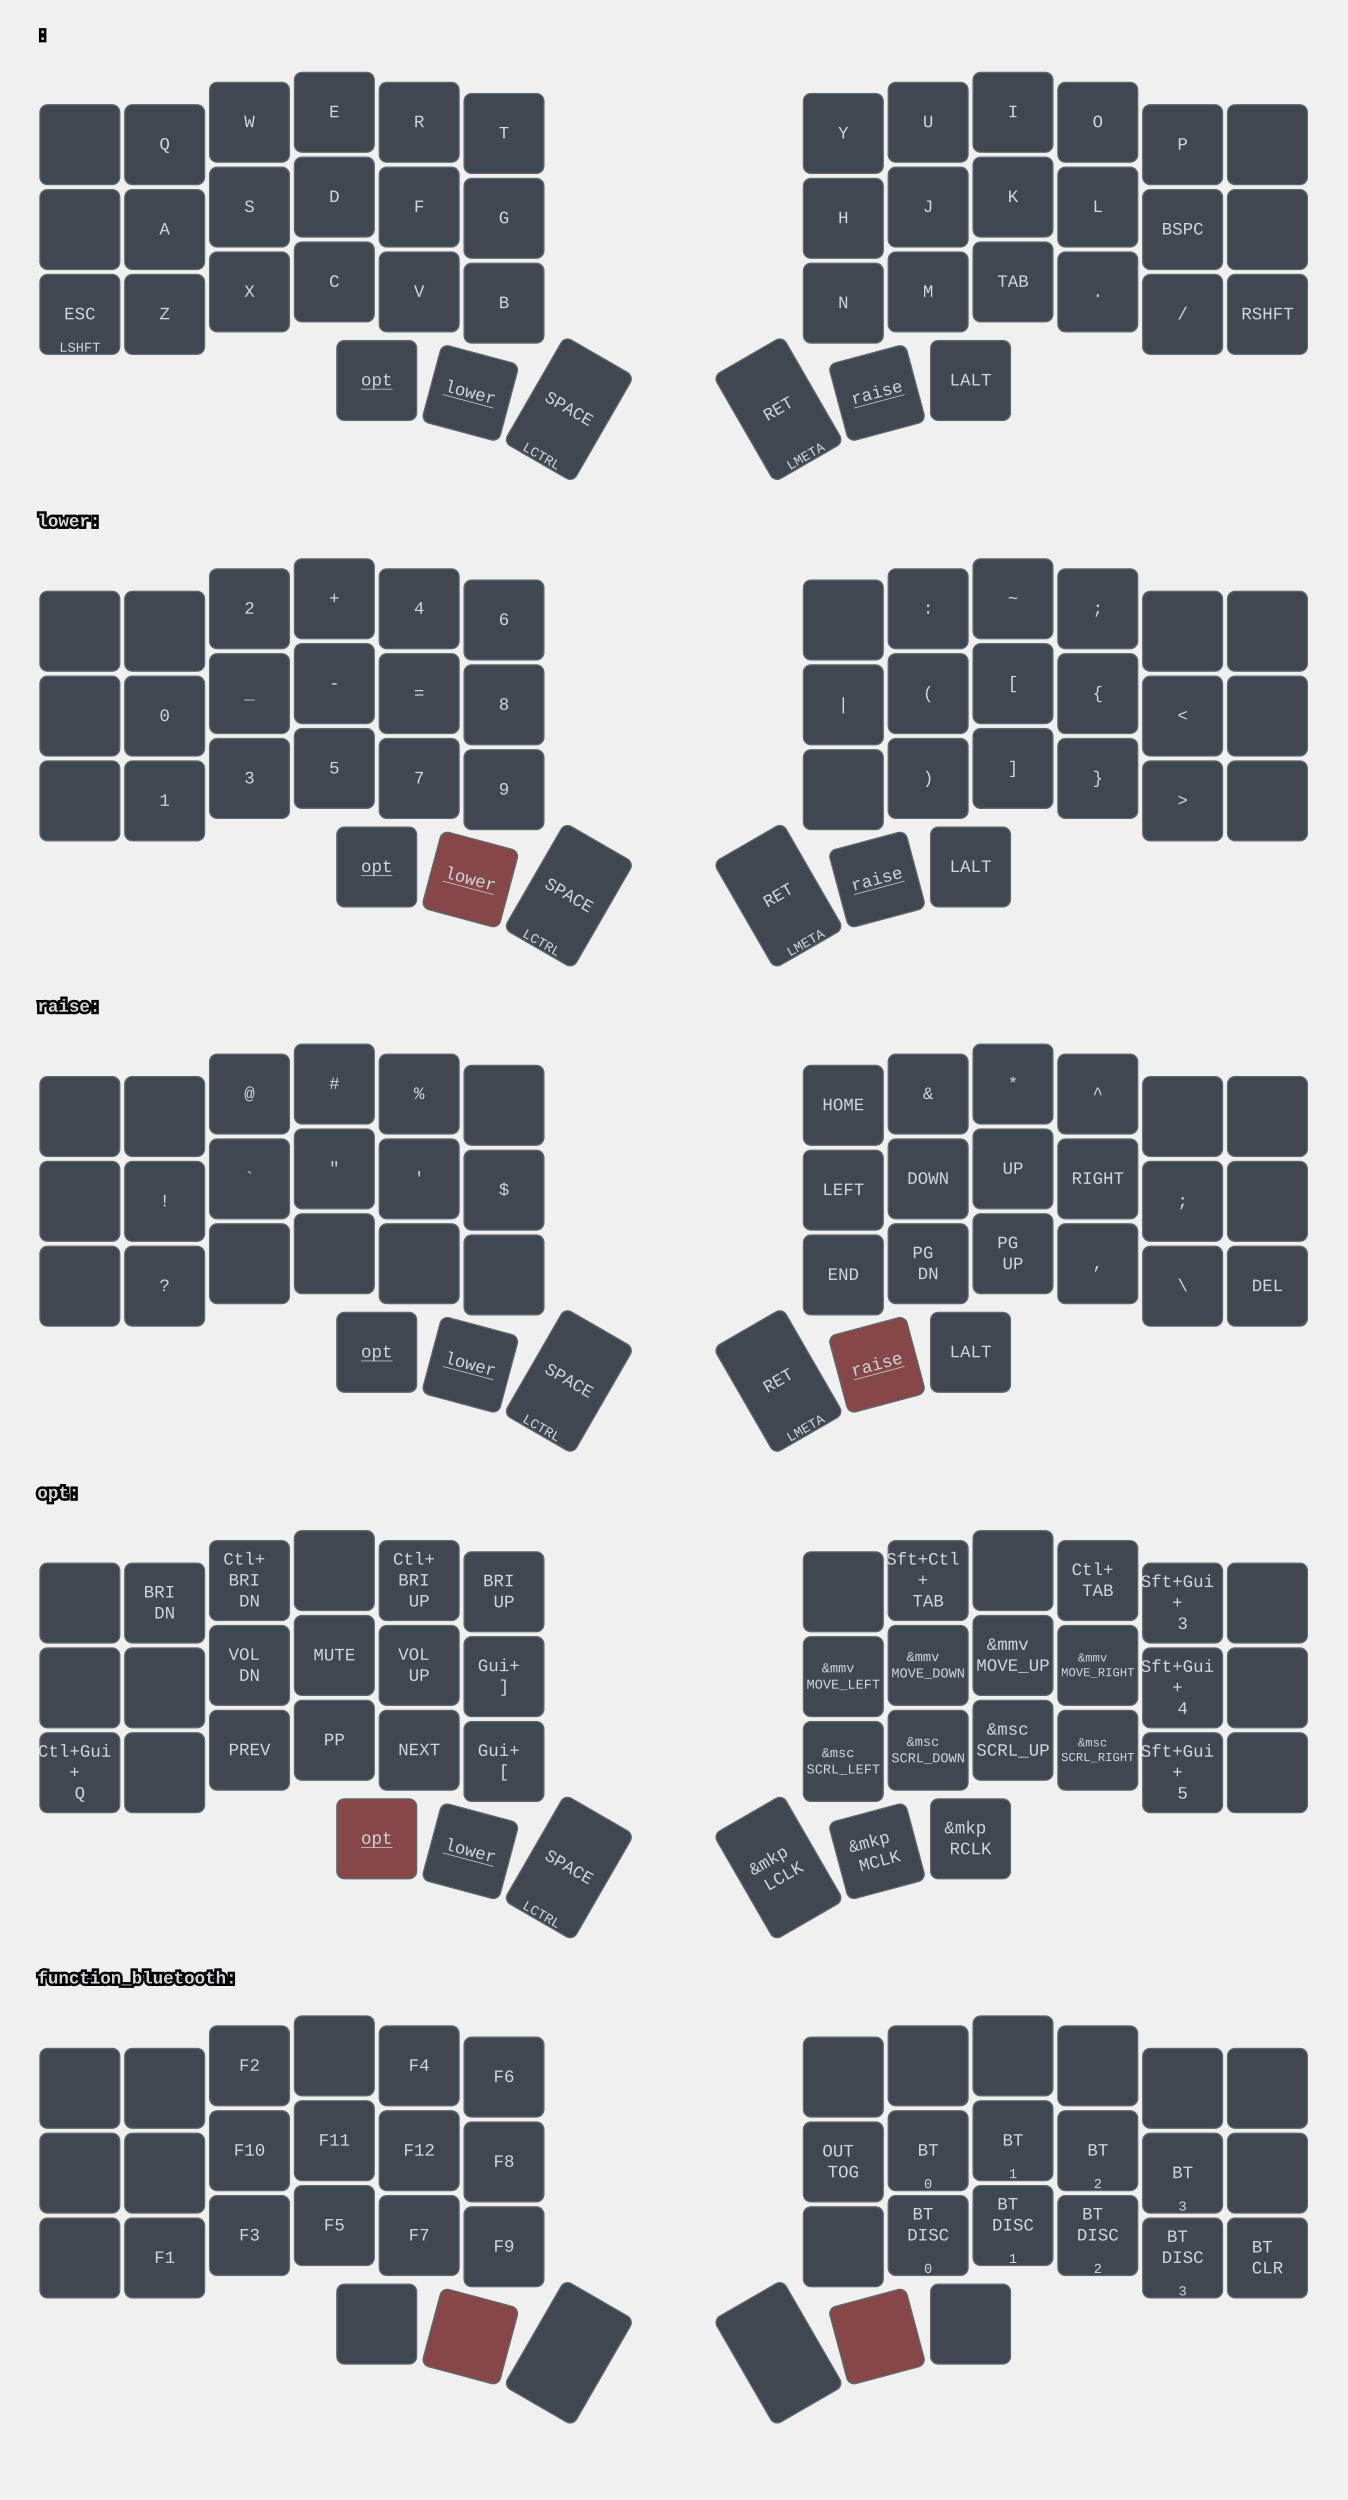
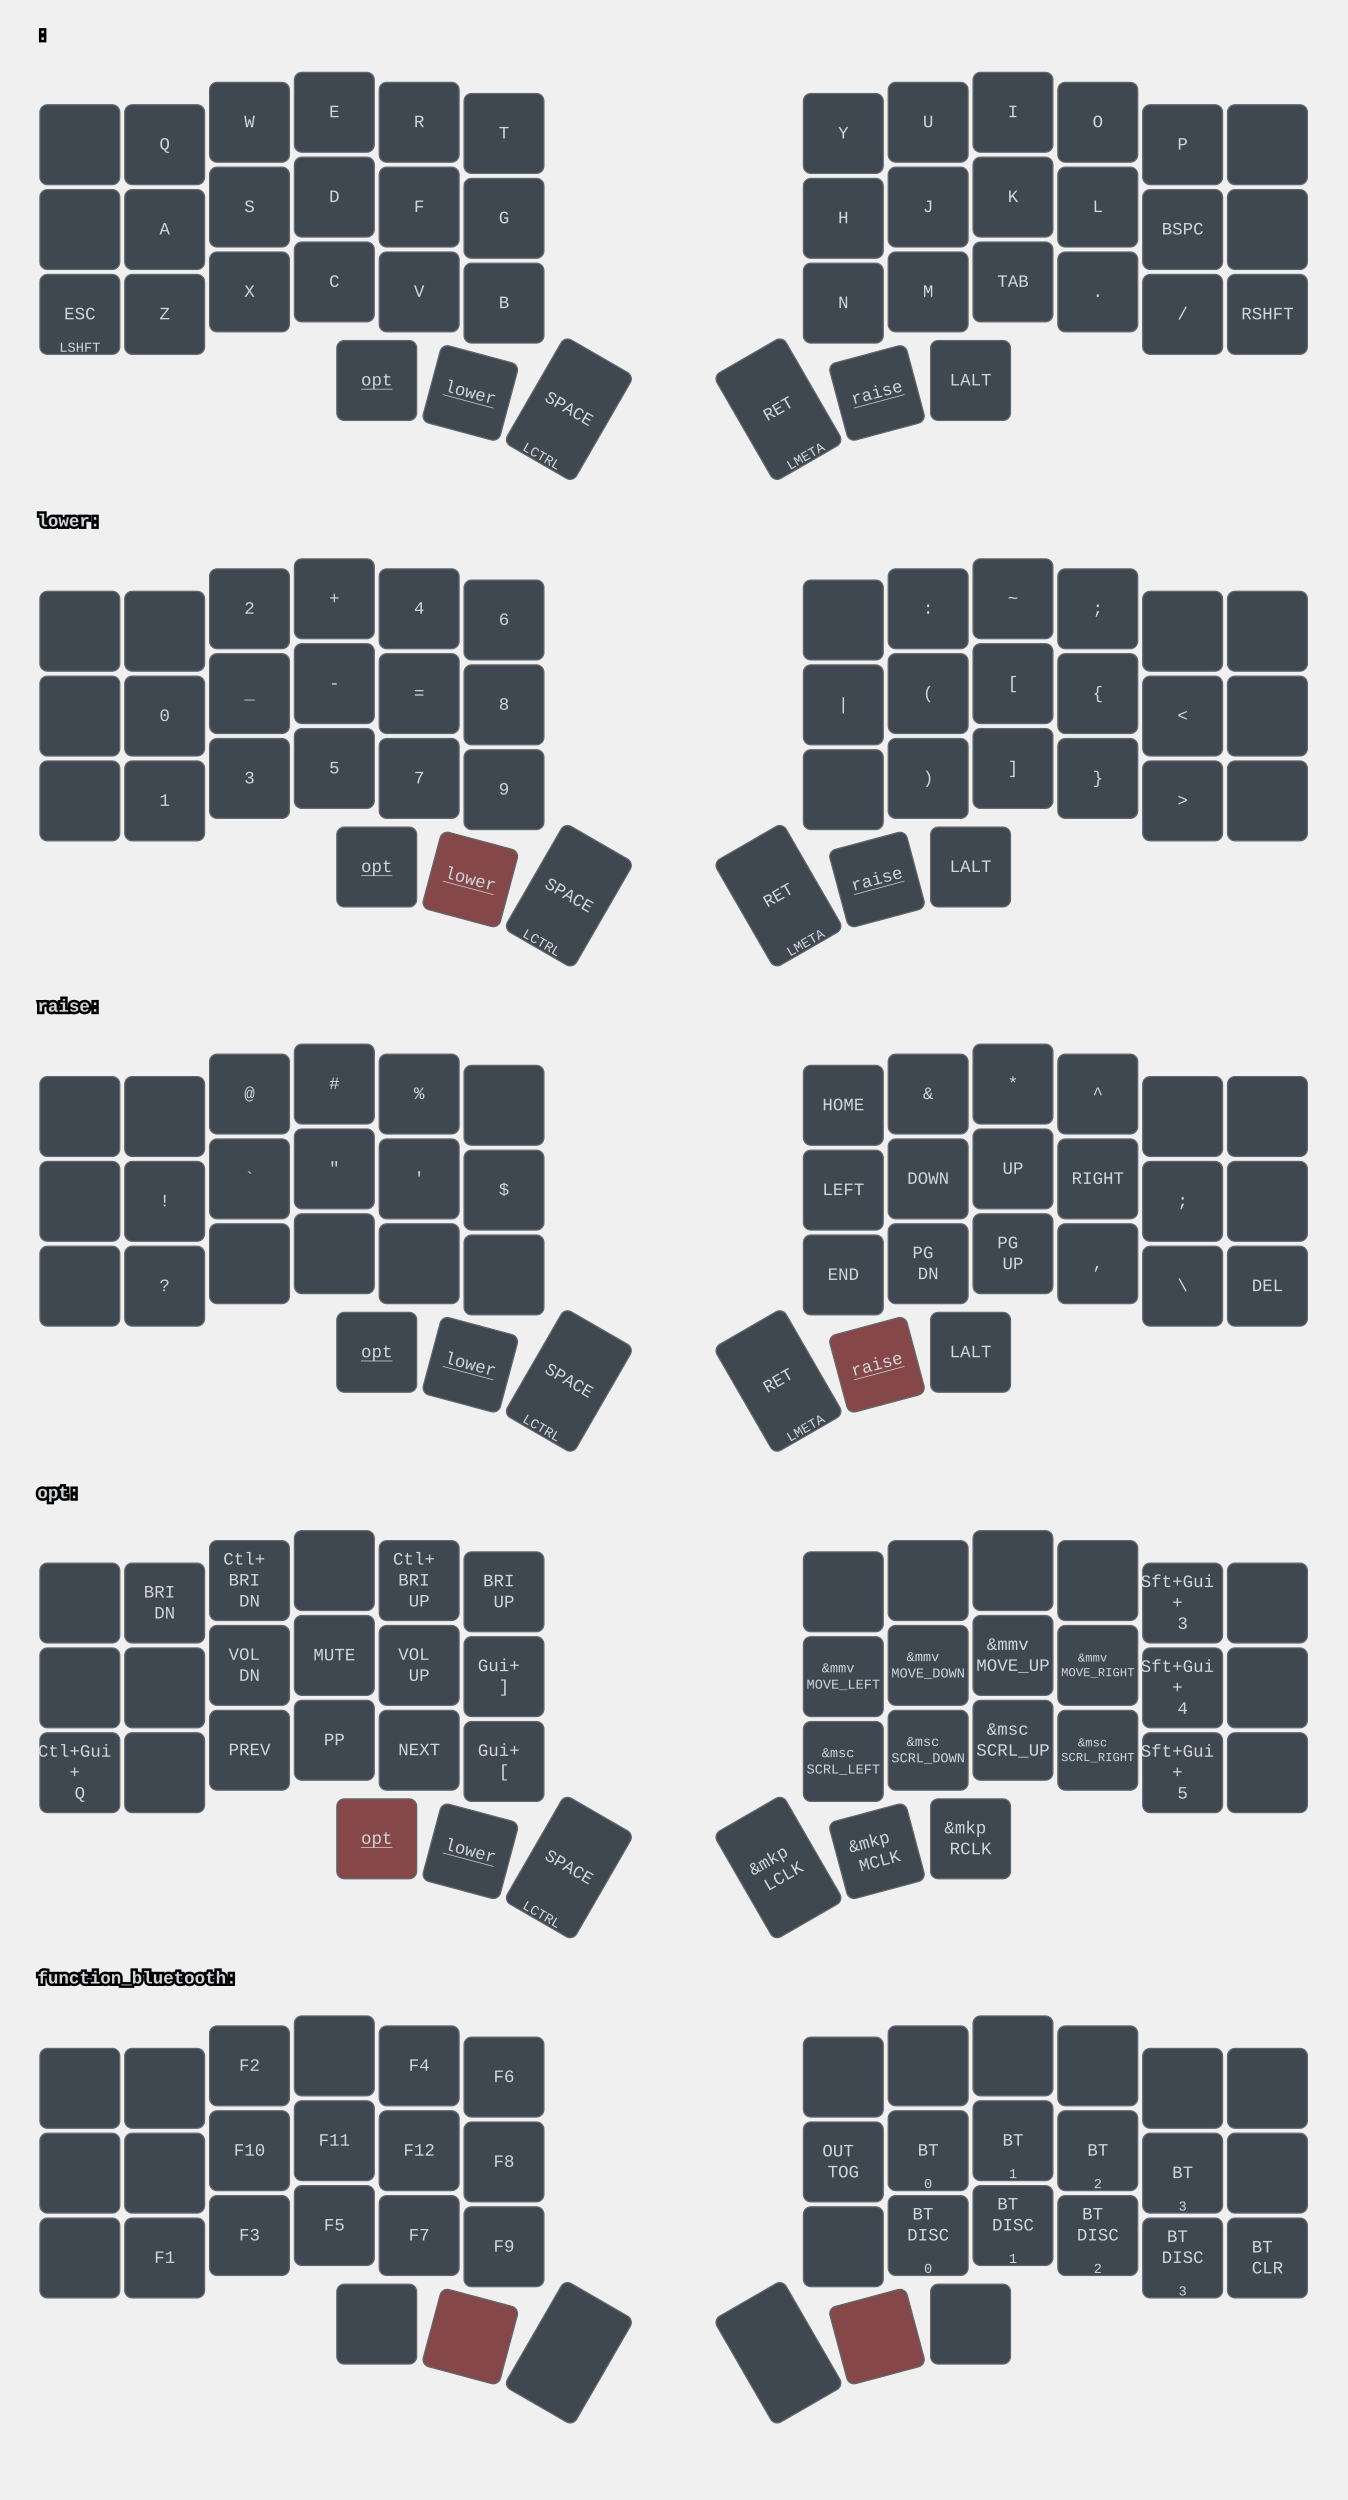
<svg xmlns="http://www.w3.org/2000/svg" width="1080" height="2004" viewBox="0 0 1080 2004" class="keymap">
  <style>/* inherit to force styles through use tags */
svg path {
    fill: inherit;
}

/* font and background color specifications */
svg.keymap {
    font-family: SFMono-Regular,Consolas,Liberation Mono,Menlo,monospace;
    font-size: 14px;
    font-kerning: normal;
    text-rendering: optimizeLegibility;
    fill: #24292e;
}

/* default key styling */
rect.key {
    fill: #f6f8fa;
}

rect.key, rect.combo {
    stroke: #c9cccf;
    stroke-width: 1;
}

/* default key side styling, only used is draw_key_sides is set */
rect.side {
    filter: brightness(90%);
}

/* color accent for combo boxes */
rect.combo, rect.combo-separate {
    fill: #cdf;
}

/* color accent for held keys */
rect.held, rect.combo.held {
    fill: #fdd;
}

/* color accent for ghost (optional) keys */
rect.ghost, rect.combo.ghost {
    stroke-dasharray: 4, 4;
    stroke-width: 2;
}

text {
    text-anchor: middle;
    dominant-baseline: middle;
}

/* styling for layer labels */
text.label {
    font-weight: bold;
    text-anchor: start;
    stroke: white;
    stroke-width: 4;
    paint-order: stroke;
}

/* styling for optional footer */
text.footer {
    text-anchor: end;
    dominant-baseline: auto;
    stroke: white;
    stroke-width: 4;
    paint-order: stroke;
}

/* styling for combo tap, and key non-tap label text */
text.combo, text.hold, text.shifted, text.left, text.right {
    font-size: 11px;
}

text.hold {
    text-anchor: middle;
    dominant-baseline: auto;
}

text.shifted {
    text-anchor: middle;
    dominant-baseline: hanging;
}

text.left {
    text-anchor: start;
}

text.right {
    text-anchor: end;
}

text.layer-activator {
    text-decoration: underline;
}

/* styling for hold/shifted label text in combo box */
text.combo.hold, text.combo.shifted, text.combo.left, text.combo.right {
    font-size: 8px;
}

/* lighter symbol for transparent keys */
text.trans {
    fill: #7b7e81;
}

/* styling for combo dendrons */
path.combo {
    stroke-width: 1;
    stroke: gray;
    fill: none;
}

/* Start Tabler Icons Cleanup */
/* cannot use height/width with glyphs */
.icon-tabler &gt; path {
    fill: inherit;
    stroke: inherit;
    stroke-width: 2;
}
/* hide tabler's default box */
.icon-tabler &gt; path[stroke="none"][fill="none"] {
    visibility: hidden;
}
/* End Tabler Icons Cleanup */

svg.keymap { fill: #d1d6db; }
rect.key { fill: #3f4750; }
rect.key, rect.combo { stroke: #60666c; }
rect.combo, rect.combo-separate { fill: #1f3d7a; }
rect.held, rect.combo.held { fill: #854747; }
text.label, text.footer { stroke: black; }
text.trans { fill: #7e8184; }
path.combo { stroke: #7f7f7f; }
</style>
  <g transform="translate(30, 0)" class="layer- ">
    <text x="0" y="28" class="label" id="x_x"> :</text>
    <g transform="translate(0, 56)">
      <g transform="translate(34, 60)" class="key keypos-0">
        <rect rx="6" ry="6" x="-32" y="-32" width="64" height="64" class="key" />
      </g>
      <g transform="translate(102, 60)" class="key keypos-1">
        <rect rx="6" ry="6" x="-32" y="-32" width="64" height="64" class="key" />
        <text x="0" y="0" class="key tap">Q</text>
      </g>
      <g transform="translate(170, 42)" class="key keypos-2">
        <rect rx="6" ry="6" x="-32" y="-32" width="64" height="64" class="key" />
        <text x="0" y="0" class="key tap">W</text>
      </g>
      <g transform="translate(238, 34)" class="key keypos-3">
        <rect rx="6" ry="6" x="-32" y="-32" width="64" height="64" class="key" />
        <text x="0" y="0" class="key tap">E</text>
      </g>
      <g transform="translate(306, 42)" class="key keypos-4">
        <rect rx="6" ry="6" x="-32" y="-32" width="64" height="64" class="key" />
        <text x="0" y="0" class="key tap">R</text>
      </g>
      <g transform="translate(374, 51)" class="key keypos-5">
        <rect rx="6" ry="6" x="-32" y="-32" width="64" height="64" class="key" />
        <text x="0" y="0" class="key tap">T</text>
      </g>
      <g transform="translate(646, 51)" class="key keypos-6">
        <rect rx="6" ry="6" x="-32" y="-32" width="64" height="64" class="key" />
        <text x="0" y="0" class="key tap">Y</text>
      </g>
      <g transform="translate(714, 42)" class="key keypos-7">
        <rect rx="6" ry="6" x="-32" y="-32" width="64" height="64" class="key" />
        <text x="0" y="0" class="key tap">U</text>
      </g>
      <g transform="translate(782, 34)" class="key keypos-8">
        <rect rx="6" ry="6" x="-32" y="-32" width="64" height="64" class="key" />
        <text x="0" y="0" class="key tap">I</text>
      </g>
      <g transform="translate(850, 42)" class="key keypos-9">
        <rect rx="6" ry="6" x="-32" y="-32" width="64" height="64" class="key" />
        <text x="0" y="0" class="key tap">O</text>
      </g>
      <g transform="translate(918, 60)" class="key keypos-10">
        <rect rx="6" ry="6" x="-32" y="-32" width="64" height="64" class="key" />
        <text x="0" y="0" class="key tap">P</text>
      </g>
      <g transform="translate(986, 60)" class="key keypos-11">
        <rect rx="6" ry="6" x="-32" y="-32" width="64" height="64" class="key" />
      </g>
      <g transform="translate(34, 128)" class="key keypos-12">
        <rect rx="6" ry="6" x="-32" y="-32" width="64" height="64" class="key" />
      </g>
      <g transform="translate(102, 128)" class="key keypos-13">
        <rect rx="6" ry="6" x="-32" y="-32" width="64" height="64" class="key" />
        <text x="0" y="0" class="key tap">A</text>
      </g>
      <g transform="translate(170, 110)" class="key keypos-14">
        <rect rx="6" ry="6" x="-32" y="-32" width="64" height="64" class="key" />
        <text x="0" y="0" class="key tap">S</text>
      </g>
      <g transform="translate(238, 102)" class="key keypos-15">
        <rect rx="6" ry="6" x="-32" y="-32" width="64" height="64" class="key" />
        <text x="0" y="0" class="key tap">D</text>
      </g>
      <g transform="translate(306, 110)" class="key keypos-16">
        <rect rx="6" ry="6" x="-32" y="-32" width="64" height="64" class="key" />
        <text x="0" y="0" class="key tap">F</text>
      </g>
      <g transform="translate(374, 119)" class="key keypos-17">
        <rect rx="6" ry="6" x="-32" y="-32" width="64" height="64" class="key" />
        <text x="0" y="0" class="key tap">G</text>
      </g>
      <g transform="translate(646, 119)" class="key keypos-18">
        <rect rx="6" ry="6" x="-32" y="-32" width="64" height="64" class="key" />
        <text x="0" y="0" class="key tap">H</text>
      </g>
      <g transform="translate(714, 110)" class="key keypos-19">
        <rect rx="6" ry="6" x="-32" y="-32" width="64" height="64" class="key" />
        <text x="0" y="0" class="key tap">J</text>
      </g>
      <g transform="translate(782, 102)" class="key keypos-20">
        <rect rx="6" ry="6" x="-32" y="-32" width="64" height="64" class="key" />
        <text x="0" y="0" class="key tap">K</text>
      </g>
      <g transform="translate(850, 110)" class="key keypos-21">
        <rect rx="6" ry="6" x="-32" y="-32" width="64" height="64" class="key" />
        <text x="0" y="0" class="key tap">L</text>
      </g>
      <g transform="translate(918, 128)" class="key keypos-22">
        <rect rx="6" ry="6" x="-32" y="-32" width="64" height="64" class="key" />
        <text x="0" y="0" class="key tap">BSPC</text>
      </g>
      <g transform="translate(986, 128)" class="key keypos-23">
        <rect rx="6" ry="6" x="-32" y="-32" width="64" height="64" class="key" />
      </g>
      <g transform="translate(34, 196)" class="key keypos-24">
        <rect rx="6" ry="6" x="-32" y="-32" width="64" height="64" class="key" />
        <text x="0" y="0" class="key tap">ESC</text>
        <text x="0" y="30" class="key hold">LSHFT</text>
      </g>
      <g transform="translate(102, 196)" class="key keypos-25">
        <rect rx="6" ry="6" x="-32" y="-32" width="64" height="64" class="key" />
        <text x="0" y="0" class="key tap">Z</text>
      </g>
      <g transform="translate(170, 178)" class="key keypos-26">
        <rect rx="6" ry="6" x="-32" y="-32" width="64" height="64" class="key" />
        <text x="0" y="0" class="key tap">X</text>
      </g>
      <g transform="translate(238, 170)" class="key keypos-27">
        <rect rx="6" ry="6" x="-32" y="-32" width="64" height="64" class="key" />
        <text x="0" y="0" class="key tap">C</text>
      </g>
      <g transform="translate(306, 178)" class="key keypos-28">
        <rect rx="6" ry="6" x="-32" y="-32" width="64" height="64" class="key" />
        <text x="0" y="0" class="key tap">V</text>
      </g>
      <g transform="translate(374, 187)" class="key keypos-29">
        <rect rx="6" ry="6" x="-32" y="-32" width="64" height="64" class="key" />
        <text x="0" y="0" class="key tap">B</text>
      </g>
      <g transform="translate(646, 187)" class="key keypos-30">
        <rect rx="6" ry="6" x="-32" y="-32" width="64" height="64" class="key" />
        <text x="0" y="0" class="key tap">N</text>
      </g>
      <g transform="translate(714, 178)" class="key keypos-31">
        <rect rx="6" ry="6" x="-32" y="-32" width="64" height="64" class="key" />
        <text x="0" y="0" class="key tap">M</text>
      </g>
      <g transform="translate(782, 170)" class="key keypos-32">
        <rect rx="6" ry="6" x="-32" y="-32" width="64" height="64" class="key" />
        <text x="0" y="0" class="key tap">TAB</text>
      </g>
      <g transform="translate(850, 178)" class="key keypos-33">
        <rect rx="6" ry="6" x="-32" y="-32" width="64" height="64" class="key" />
        <text x="0" y="0" class="key tap">.</text>
      </g>
      <g transform="translate(918, 196)" class="key keypos-34">
        <rect rx="6" ry="6" x="-32" y="-32" width="64" height="64" class="key" />
        <text x="0" y="0" class="key tap">/</text>
      </g>
      <g transform="translate(986, 196)" class="key keypos-35">
        <rect rx="6" ry="6" x="-32" y="-32" width="64" height="64" class="key" />
        <text x="0" y="0" class="key tap">RSHFT</text>
      </g>
      <g transform="translate(272, 249)" class="key keypos-36">
        <rect rx="6" ry="6" x="-32" y="-32" width="64" height="64" class="key" />
        <a href="#opt">
          <text x="0" y="0" class="key tap layer-activator">opt</text>
        </a>
      </g>
      <g transform="translate(347, 259) rotate(15.0)" class="key keypos-37">
        <rect rx="6" ry="6" x="-32" y="-32" width="64" height="64" class="key" />
        <a href="#lower">
          <text x="0" y="0" class="key tap layer-activator">lower</text>
        </a>
      </g>
      <g transform="translate(426, 272) rotate(30.0)" class="key keypos-38">
        <rect rx="6" ry="6" x="-32" y="-49" width="64" height="98" class="key" />
        <text x="0" y="0" class="key tap">SPACE</text>
        <text x="0" y="47" class="key hold">LCTRL</text>
      </g>
      <g transform="translate(594, 272) rotate(-30.0)" class="key keypos-39">
        <rect rx="6" ry="6" x="-32" y="-49" width="64" height="98" class="key" />
        <text x="0" y="0" class="key tap">RET</text>
        <text x="0" y="47" class="key hold">LMETA</text>
      </g>
      <g transform="translate(673, 259) rotate(-15.0)" class="key keypos-40">
        <rect rx="6" ry="6" x="-32" y="-32" width="64" height="64" class="key" />
        <a href="#raise">
          <text x="0" y="0" class="key tap layer-activator">raise</text>
        </a>
      </g>
      <g transform="translate(748, 249)" class="key keypos-41">
        <rect rx="6" ry="6" x="-32" y="-32" width="64" height="64" class="key" />
        <text x="0" y="0" class="key tap">LALT</text>
      </g>
    </g>
  </g>
  <g transform="translate(30, 390)" class="layer-lower">
    <text x="0" y="28" class="label" id="lower">lower:</text>
    <g transform="translate(0, 56)">
      <g transform="translate(34, 60)" class="key keypos-0">
        <rect rx="6" ry="6" x="-32" y="-32" width="64" height="64" class="key" />
      </g>
      <g transform="translate(102, 60)" class="key keypos-1">
        <rect rx="6" ry="6" x="-32" y="-32" width="64" height="64" class="key" />
      </g>
      <g transform="translate(170, 42)" class="key keypos-2">
        <rect rx="6" ry="6" x="-32" y="-32" width="64" height="64" class="key" />
        <text x="0" y="0" class="key tap">2</text>
      </g>
      <g transform="translate(238, 34)" class="key keypos-3">
        <rect rx="6" ry="6" x="-32" y="-32" width="64" height="64" class="key" />
        <text x="0" y="0" class="key tap">+</text>
      </g>
      <g transform="translate(306, 42)" class="key keypos-4">
        <rect rx="6" ry="6" x="-32" y="-32" width="64" height="64" class="key" />
        <text x="0" y="0" class="key tap">4</text>
      </g>
      <g transform="translate(374, 51)" class="key keypos-5">
        <rect rx="6" ry="6" x="-32" y="-32" width="64" height="64" class="key" />
        <text x="0" y="0" class="key tap">6</text>
      </g>
      <g transform="translate(646, 51)" class="key keypos-6">
        <rect rx="6" ry="6" x="-32" y="-32" width="64" height="64" class="key" />
      </g>
      <g transform="translate(714, 42)" class="key keypos-7">
        <rect rx="6" ry="6" x="-32" y="-32" width="64" height="64" class="key" />
        <text x="0" y="0" class="key tap">:</text>
      </g>
      <g transform="translate(782, 34)" class="key keypos-8">
        <rect rx="6" ry="6" x="-32" y="-32" width="64" height="64" class="key" />
        <text x="0" y="0" class="key tap">~</text>
      </g>
      <g transform="translate(850, 42)" class="key keypos-9">
        <rect rx="6" ry="6" x="-32" y="-32" width="64" height="64" class="key" />
        <text x="0" y="0" class="key tap">;</text>
      </g>
      <g transform="translate(918, 60)" class="key keypos-10">
        <rect rx="6" ry="6" x="-32" y="-32" width="64" height="64" class="key" />
      </g>
      <g transform="translate(986, 60)" class="key keypos-11">
        <rect rx="6" ry="6" x="-32" y="-32" width="64" height="64" class="key" />
      </g>
      <g transform="translate(34, 128)" class="key keypos-12">
        <rect rx="6" ry="6" x="-32" y="-32" width="64" height="64" class="key" />
      </g>
      <g transform="translate(102, 128)" class="key keypos-13">
        <rect rx="6" ry="6" x="-32" y="-32" width="64" height="64" class="key" />
        <text x="0" y="0" class="key tap">0</text>
      </g>
      <g transform="translate(170, 110)" class="key keypos-14">
        <rect rx="6" ry="6" x="-32" y="-32" width="64" height="64" class="key" />
        <text x="0" y="0" class="key tap">_</text>
      </g>
      <g transform="translate(238, 102)" class="key keypos-15">
        <rect rx="6" ry="6" x="-32" y="-32" width="64" height="64" class="key" />
        <text x="0" y="0" class="key tap">-</text>
      </g>
      <g transform="translate(306, 110)" class="key keypos-16">
        <rect rx="6" ry="6" x="-32" y="-32" width="64" height="64" class="key" />
        <text x="0" y="0" class="key tap">=</text>
      </g>
      <g transform="translate(374, 119)" class="key keypos-17">
        <rect rx="6" ry="6" x="-32" y="-32" width="64" height="64" class="key" />
        <text x="0" y="0" class="key tap">8</text>
      </g>
      <g transform="translate(646, 119)" class="key keypos-18">
        <rect rx="6" ry="6" x="-32" y="-32" width="64" height="64" class="key" />
        <text x="0" y="0" class="key tap">|</text>
      </g>
      <g transform="translate(714, 110)" class="key keypos-19">
        <rect rx="6" ry="6" x="-32" y="-32" width="64" height="64" class="key" />
        <text x="0" y="0" class="key tap">(</text>
      </g>
      <g transform="translate(782, 102)" class="key keypos-20">
        <rect rx="6" ry="6" x="-32" y="-32" width="64" height="64" class="key" />
        <text x="0" y="0" class="key tap">[</text>
      </g>
      <g transform="translate(850, 110)" class="key keypos-21">
        <rect rx="6" ry="6" x="-32" y="-32" width="64" height="64" class="key" />
        <text x="0" y="0" class="key tap">{</text>
      </g>
      <g transform="translate(918, 128)" class="key keypos-22">
        <rect rx="6" ry="6" x="-32" y="-32" width="64" height="64" class="key" />
        <text x="0" y="0" class="key tap">&lt;</text>
      </g>
      <g transform="translate(986, 128)" class="key keypos-23">
        <rect rx="6" ry="6" x="-32" y="-32" width="64" height="64" class="key" />
      </g>
      <g transform="translate(34, 196)" class="key keypos-24">
        <rect rx="6" ry="6" x="-32" y="-32" width="64" height="64" class="key" />
      </g>
      <g transform="translate(102, 196)" class="key keypos-25">
        <rect rx="6" ry="6" x="-32" y="-32" width="64" height="64" class="key" />
        <text x="0" y="0" class="key tap">1</text>
      </g>
      <g transform="translate(170, 178)" class="key keypos-26">
        <rect rx="6" ry="6" x="-32" y="-32" width="64" height="64" class="key" />
        <text x="0" y="0" class="key tap">3</text>
      </g>
      <g transform="translate(238, 170)" class="key keypos-27">
        <rect rx="6" ry="6" x="-32" y="-32" width="64" height="64" class="key" />
        <text x="0" y="0" class="key tap">5</text>
      </g>
      <g transform="translate(306, 178)" class="key keypos-28">
        <rect rx="6" ry="6" x="-32" y="-32" width="64" height="64" class="key" />
        <text x="0" y="0" class="key tap">7</text>
      </g>
      <g transform="translate(374, 187)" class="key keypos-29">
        <rect rx="6" ry="6" x="-32" y="-32" width="64" height="64" class="key" />
        <text x="0" y="0" class="key tap">9</text>
      </g>
      <g transform="translate(646, 187)" class="key keypos-30">
        <rect rx="6" ry="6" x="-32" y="-32" width="64" height="64" class="key" />
      </g>
      <g transform="translate(714, 178)" class="key keypos-31">
        <rect rx="6" ry="6" x="-32" y="-32" width="64" height="64" class="key" />
        <text x="0" y="0" class="key tap">)</text>
      </g>
      <g transform="translate(782, 170)" class="key keypos-32">
        <rect rx="6" ry="6" x="-32" y="-32" width="64" height="64" class="key" />
        <text x="0" y="0" class="key tap">]</text>
      </g>
      <g transform="translate(850, 178)" class="key keypos-33">
        <rect rx="6" ry="6" x="-32" y="-32" width="64" height="64" class="key" />
        <text x="0" y="0" class="key tap">}</text>
      </g>
      <g transform="translate(918, 196)" class="key keypos-34">
        <rect rx="6" ry="6" x="-32" y="-32" width="64" height="64" class="key" />
        <text x="0" y="0" class="key tap">&gt;</text>
      </g>
      <g transform="translate(986, 196)" class="key keypos-35">
        <rect rx="6" ry="6" x="-32" y="-32" width="64" height="64" class="key" />
      </g>
      <g transform="translate(272, 249)" class="key keypos-36">
        <rect rx="6" ry="6" x="-32" y="-32" width="64" height="64" class="key" />
        <a href="#opt">
          <text x="0" y="0" class="key tap layer-activator">opt</text>
        </a>
      </g>
      <g transform="translate(347, 259) rotate(15.0)" class="key held keypos-37">
        <rect rx="6" ry="6" x="-32" y="-32" width="64" height="64" class="key held" />
        <a href="#lower">
          <text x="0" y="0" class="key held tap layer-activator">lower</text>
        </a>
      </g>
      <g transform="translate(426, 272) rotate(30.0)" class="key keypos-38">
        <rect rx="6" ry="6" x="-32" y="-49" width="64" height="98" class="key" />
        <text x="0" y="0" class="key tap">SPACE</text>
        <text x="0" y="47" class="key hold">LCTRL</text>
      </g>
      <g transform="translate(594, 272) rotate(-30.0)" class="key keypos-39">
        <rect rx="6" ry="6" x="-32" y="-49" width="64" height="98" class="key" />
        <text x="0" y="0" class="key tap">RET</text>
        <text x="0" y="47" class="key hold">LMETA</text>
      </g>
      <g transform="translate(673, 259) rotate(-15.0)" class="key keypos-40">
        <rect rx="6" ry="6" x="-32" y="-32" width="64" height="64" class="key" />
        <a href="#raise">
          <text x="0" y="0" class="key tap layer-activator">raise</text>
        </a>
      </g>
      <g transform="translate(748, 249)" class="key keypos-41">
        <rect rx="6" ry="6" x="-32" y="-32" width="64" height="64" class="key" />
        <text x="0" y="0" class="key tap">LALT</text>
      </g>
    </g>
  </g>
  <g transform="translate(30, 779)" class="layer-raise">
    <text x="0" y="28" class="label" id="raise">raise:</text>
    <g transform="translate(0, 56)">
      <g transform="translate(34, 60)" class="key keypos-0">
        <rect rx="6" ry="6" x="-32" y="-32" width="64" height="64" class="key" />
      </g>
      <g transform="translate(102, 60)" class="key keypos-1">
        <rect rx="6" ry="6" x="-32" y="-32" width="64" height="64" class="key" />
      </g>
      <g transform="translate(170, 42)" class="key keypos-2">
        <rect rx="6" ry="6" x="-32" y="-32" width="64" height="64" class="key" />
        <text x="0" y="0" class="key tap">@</text>
      </g>
      <g transform="translate(238, 34)" class="key keypos-3">
        <rect rx="6" ry="6" x="-32" y="-32" width="64" height="64" class="key" />
        <text x="0" y="0" class="key tap">#</text>
      </g>
      <g transform="translate(306, 42)" class="key keypos-4">
        <rect rx="6" ry="6" x="-32" y="-32" width="64" height="64" class="key" />
        <text x="0" y="0" class="key tap">%</text>
      </g>
      <g transform="translate(374, 51)" class="key keypos-5">
        <rect rx="6" ry="6" x="-32" y="-32" width="64" height="64" class="key" />
      </g>
      <g transform="translate(646, 51)" class="key keypos-6">
        <rect rx="6" ry="6" x="-32" y="-32" width="64" height="64" class="key" />
        <text x="0" y="0" class="key tap">HOME</text>
      </g>
      <g transform="translate(714, 42)" class="key keypos-7">
        <rect rx="6" ry="6" x="-32" y="-32" width="64" height="64" class="key" />
        <text x="0" y="0" class="key tap">&amp;</text>
      </g>
      <g transform="translate(782, 34)" class="key keypos-8">
        <rect rx="6" ry="6" x="-32" y="-32" width="64" height="64" class="key" />
        <text x="0" y="0" class="key tap">*</text>
      </g>
      <g transform="translate(850, 42)" class="key keypos-9">
        <rect rx="6" ry="6" x="-32" y="-32" width="64" height="64" class="key" />
        <text x="0" y="0" class="key tap">^</text>
      </g>
      <g transform="translate(918, 60)" class="key keypos-10">
        <rect rx="6" ry="6" x="-32" y="-32" width="64" height="64" class="key" />
      </g>
      <g transform="translate(986, 60)" class="key keypos-11">
        <rect rx="6" ry="6" x="-32" y="-32" width="64" height="64" class="key" />
      </g>
      <g transform="translate(34, 128)" class="key keypos-12">
        <rect rx="6" ry="6" x="-32" y="-32" width="64" height="64" class="key" />
      </g>
      <g transform="translate(102, 128)" class="key keypos-13">
        <rect rx="6" ry="6" x="-32" y="-32" width="64" height="64" class="key" />
        <text x="0" y="0" class="key tap">!</text>
      </g>
      <g transform="translate(170, 110)" class="key keypos-14">
        <rect rx="6" ry="6" x="-32" y="-32" width="64" height="64" class="key" />
        <text x="0" y="0" class="key tap">`</text>
      </g>
      <g transform="translate(238, 102)" class="key keypos-15">
        <rect rx="6" ry="6" x="-32" y="-32" width="64" height="64" class="key" />
        <text x="0" y="0" class="key tap">"</text>
      </g>
      <g transform="translate(306, 110)" class="key keypos-16">
        <rect rx="6" ry="6" x="-32" y="-32" width="64" height="64" class="key" />
        <text x="0" y="0" class="key tap">'</text>
      </g>
      <g transform="translate(374, 119)" class="key keypos-17">
        <rect rx="6" ry="6" x="-32" y="-32" width="64" height="64" class="key" />
        <text x="0" y="0" class="key tap">$</text>
      </g>
      <g transform="translate(646, 119)" class="key keypos-18">
        <rect rx="6" ry="6" x="-32" y="-32" width="64" height="64" class="key" />
        <text x="0" y="0" class="key tap">LEFT</text>
      </g>
      <g transform="translate(714, 110)" class="key keypos-19">
        <rect rx="6" ry="6" x="-32" y="-32" width="64" height="64" class="key" />
        <text x="0" y="0" class="key tap">DOWN</text>
      </g>
      <g transform="translate(782, 102)" class="key keypos-20">
        <rect rx="6" ry="6" x="-32" y="-32" width="64" height="64" class="key" />
        <text x="0" y="0" class="key tap">UP</text>
      </g>
      <g transform="translate(850, 110)" class="key keypos-21">
        <rect rx="6" ry="6" x="-32" y="-32" width="64" height="64" class="key" />
        <text x="0" y="0" class="key tap">RIGHT</text>
      </g>
      <g transform="translate(918, 128)" class="key keypos-22">
        <rect rx="6" ry="6" x="-32" y="-32" width="64" height="64" class="key" />
        <text x="0" y="0" class="key tap">;</text>
      </g>
      <g transform="translate(986, 128)" class="key keypos-23">
        <rect rx="6" ry="6" x="-32" y="-32" width="64" height="64" class="key" />
      </g>
      <g transform="translate(34, 196)" class="key keypos-24">
        <rect rx="6" ry="6" x="-32" y="-32" width="64" height="64" class="key" />
      </g>
      <g transform="translate(102, 196)" class="key keypos-25">
        <rect rx="6" ry="6" x="-32" y="-32" width="64" height="64" class="key" />
        <text x="0" y="0" class="key tap">?</text>
      </g>
      <g transform="translate(170, 178)" class="key keypos-26">
        <rect rx="6" ry="6" x="-32" y="-32" width="64" height="64" class="key" />
      </g>
      <g transform="translate(238, 170)" class="key keypos-27">
        <rect rx="6" ry="6" x="-32" y="-32" width="64" height="64" class="key" />
      </g>
      <g transform="translate(306, 178)" class="key keypos-28">
        <rect rx="6" ry="6" x="-32" y="-32" width="64" height="64" class="key" />
      </g>
      <g transform="translate(374, 187)" class="key keypos-29">
        <rect rx="6" ry="6" x="-32" y="-32" width="64" height="64" class="key" />
      </g>
      <g transform="translate(646, 187)" class="key keypos-30">
        <rect rx="6" ry="6" x="-32" y="-32" width="64" height="64" class="key" />
        <text x="0" y="0" class="key tap">END</text>
      </g>
      <g transform="translate(714, 178)" class="key keypos-31">
        <rect rx="6" ry="6" x="-32" y="-32" width="64" height="64" class="key" />
        <text x="0" y="0" class="key tap">
          <tspan x="0" dy="-0.6em">PG</tspan>
          <tspan x="0" dy="1.2em">DN</tspan>
        </text>
      </g>
      <g transform="translate(782, 170)" class="key keypos-32">
        <rect rx="6" ry="6" x="-32" y="-32" width="64" height="64" class="key" />
        <text x="0" y="0" class="key tap">
          <tspan x="0" dy="-0.6em">PG</tspan>
          <tspan x="0" dy="1.2em">UP</tspan>
        </text>
      </g>
      <g transform="translate(850, 178)" class="key keypos-33">
        <rect rx="6" ry="6" x="-32" y="-32" width="64" height="64" class="key" />
        <text x="0" y="0" class="key tap">,</text>
      </g>
      <g transform="translate(918, 196)" class="key keypos-34">
        <rect rx="6" ry="6" x="-32" y="-32" width="64" height="64" class="key" />
        <text x="0" y="0" class="key tap">\</text>
      </g>
      <g transform="translate(986, 196)" class="key keypos-35">
        <rect rx="6" ry="6" x="-32" y="-32" width="64" height="64" class="key" />
        <text x="0" y="0" class="key tap">DEL</text>
      </g>
      <g transform="translate(272, 249)" class="key keypos-36">
        <rect rx="6" ry="6" x="-32" y="-32" width="64" height="64" class="key" />
        <a href="#opt">
          <text x="0" y="0" class="key tap layer-activator">opt</text>
        </a>
      </g>
      <g transform="translate(347, 259) rotate(15.0)" class="key keypos-37">
        <rect rx="6" ry="6" x="-32" y="-32" width="64" height="64" class="key" />
        <a href="#lower">
          <text x="0" y="0" class="key tap layer-activator">lower</text>
        </a>
      </g>
      <g transform="translate(426, 272) rotate(30.0)" class="key keypos-38">
        <rect rx="6" ry="6" x="-32" y="-49" width="64" height="98" class="key" />
        <text x="0" y="0" class="key tap">SPACE</text>
        <text x="0" y="47" class="key hold">LCTRL</text>
      </g>
      <g transform="translate(594, 272) rotate(-30.0)" class="key keypos-39">
        <rect rx="6" ry="6" x="-32" y="-49" width="64" height="98" class="key" />
        <text x="0" y="0" class="key tap">RET</text>
        <text x="0" y="47" class="key hold">LMETA</text>
      </g>
      <g transform="translate(673, 259) rotate(-15.0)" class="key held keypos-40">
        <rect rx="6" ry="6" x="-32" y="-32" width="64" height="64" class="key held" />
        <a href="#raise">
          <text x="0" y="0" class="key held tap layer-activator">raise</text>
        </a>
      </g>
      <g transform="translate(748, 249)" class="key keypos-41">
        <rect rx="6" ry="6" x="-32" y="-32" width="64" height="64" class="key" />
        <text x="0" y="0" class="key tap">LALT</text>
      </g>
    </g>
  </g>
  <g transform="translate(30, 1169)" class="layer-opt">
    <text x="0" y="28" class="label" id="opt">opt:</text>
    <g transform="translate(0, 56)">
      <g transform="translate(34, 60)" class="key keypos-0">
        <rect rx="6" ry="6" x="-32" y="-32" width="64" height="64" class="key" />
      </g>
      <g transform="translate(102, 60)" class="key keypos-1">
        <rect rx="6" ry="6" x="-32" y="-32" width="64" height="64" class="key" />
        <text x="0" y="0" class="key tap">
          <tspan x="0" dy="-0.6em">BRI</tspan>
          <tspan x="0" dy="1.2em">DN</tspan>
        </text>
      </g>
      <g transform="translate(170, 42)" class="key keypos-2">
        <rect rx="6" ry="6" x="-32" y="-32" width="64" height="64" class="key" />
        <text x="0" y="0" class="key tap">
          <tspan x="0" dy="-1.2em">Ctl+</tspan>
          <tspan x="0" dy="1.2em">BRI</tspan>
          <tspan x="0" dy="1.2em">DN</tspan>
        </text>
      </g>
      <g transform="translate(238, 34)" class="key keypos-3">
        <rect rx="6" ry="6" x="-32" y="-32" width="64" height="64" class="key" />
      </g>
      <g transform="translate(306, 42)" class="key keypos-4">
        <rect rx="6" ry="6" x="-32" y="-32" width="64" height="64" class="key" />
        <text x="0" y="0" class="key tap">
          <tspan x="0" dy="-1.2em">Ctl+</tspan>
          <tspan x="0" dy="1.2em">BRI</tspan>
          <tspan x="0" dy="1.2em">UP</tspan>
        </text>
      </g>
      <g transform="translate(374, 51)" class="key keypos-5">
        <rect rx="6" ry="6" x="-32" y="-32" width="64" height="64" class="key" />
        <text x="0" y="0" class="key tap">
          <tspan x="0" dy="-0.6em">BRI</tspan>
          <tspan x="0" dy="1.2em">UP</tspan>
        </text>
      </g>
      <g transform="translate(646, 51)" class="key keypos-6">
        <rect rx="6" ry="6" x="-32" y="-32" width="64" height="64" class="key" />
      </g>
      <g transform="translate(714, 42)" class="key keypos-7">
        <rect rx="6" ry="6" x="-32" y="-32" width="64" height="64" class="key" />
-         <text x="0" y="0" class="key tap">
-           <tspan x="0" dy="-1.2em">Sft+Ctl</tspan>
-           <tspan x="0" dy="1.2em">+</tspan>
-           <tspan x="0" dy="1.2em">TAB</tspan>
-         </text>
      </g>
      <g transform="translate(782, 34)" class="key keypos-8">
        <rect rx="6" ry="6" x="-32" y="-32" width="64" height="64" class="key" />
      </g>
      <g transform="translate(850, 42)" class="key keypos-9">
        <rect rx="6" ry="6" x="-32" y="-32" width="64" height="64" class="key" />
-         <text x="0" y="0" class="key tap">
-           <tspan x="0" dy="-0.6em">Ctl+</tspan>
-           <tspan x="0" dy="1.2em">TAB</tspan>
-         </text>
      </g>
      <g transform="translate(918, 60)" class="key keypos-10">
        <rect rx="6" ry="6" x="-32" y="-32" width="64" height="64" class="key" />
        <text x="0" y="0" class="key tap">
          <tspan x="0" dy="-1.2em">Sft+Gui</tspan>
          <tspan x="0" dy="1.2em">+</tspan>
          <tspan x="0" dy="1.2em">3</tspan>
        </text>
      </g>
      <g transform="translate(986, 60)" class="key keypos-11">
        <rect rx="6" ry="6" x="-32" y="-32" width="64" height="64" class="key" />
      </g>
      <g transform="translate(34, 128)" class="key keypos-12">
        <rect rx="6" ry="6" x="-32" y="-32" width="64" height="64" class="key" />
      </g>
      <g transform="translate(102, 128)" class="key keypos-13">
        <rect rx="6" ry="6" x="-32" y="-32" width="64" height="64" class="key" />
      </g>
      <g transform="translate(170, 110)" class="key keypos-14">
        <rect rx="6" ry="6" x="-32" y="-32" width="64" height="64" class="key" />
        <text x="0" y="0" class="key tap">
          <tspan x="0" dy="-0.6em">VOL</tspan>
          <tspan x="0" dy="1.2em">DN</tspan>
        </text>
      </g>
      <g transform="translate(238, 102)" class="key keypos-15">
        <rect rx="6" ry="6" x="-32" y="-32" width="64" height="64" class="key" />
        <text x="0" y="0" class="key tap">MUTE</text>
      </g>
      <g transform="translate(306, 110)" class="key keypos-16">
        <rect rx="6" ry="6" x="-32" y="-32" width="64" height="64" class="key" />
        <text x="0" y="0" class="key tap">
          <tspan x="0" dy="-0.6em">VOL</tspan>
          <tspan x="0" dy="1.2em">UP</tspan>
        </text>
      </g>
      <g transform="translate(374, 119)" class="key keypos-17">
        <rect rx="6" ry="6" x="-32" y="-32" width="64" height="64" class="key" />
        <text x="0" y="0" class="key tap">
          <tspan x="0" dy="-0.6em">Gui+</tspan>
          <tspan x="0" dy="1.2em">]</tspan>
        </text>
      </g>
      <g transform="translate(646, 119)" class="key keypos-18">
        <rect rx="6" ry="6" x="-32" y="-32" width="64" height="64" class="key" />
        <text x="0" y="0" class="key tap">
          <tspan x="0" dy="-0.6em" style="font-size: 78%">&amp;mmv</tspan>
          <tspan x="0" dy="1.2em" style="font-size: 78%">MOVE_LEFT</tspan>
        </text>
      </g>
      <g transform="translate(714, 110)" class="key keypos-19">
        <rect rx="6" ry="6" x="-32" y="-32" width="64" height="64" class="key" />
        <text x="0" y="0" class="key tap">
          <tspan x="0" dy="-0.6em" style="font-size: 78%">&amp;mmv</tspan>
          <tspan x="0" dy="1.2em" style="font-size: 78%">MOVE_DOWN</tspan>
        </text>
      </g>
      <g transform="translate(782, 102)" class="key keypos-20">
        <rect rx="6" ry="6" x="-32" y="-32" width="64" height="64" class="key" />
        <text x="0" y="0" class="key tap">
          <tspan x="0" dy="-0.6em">&amp;mmv</tspan>
          <tspan x="0" dy="1.2em">MOVE_UP</tspan>
        </text>
      </g>
      <g transform="translate(850, 110)" class="key keypos-21">
        <rect rx="6" ry="6" x="-32" y="-32" width="64" height="64" class="key" />
        <text x="0" y="0" class="key tap">
          <tspan x="0" dy="-0.6em" style="font-size: 70%">&amp;mmv</tspan>
          <tspan x="0" dy="1.2em" style="font-size: 70%">MOVE_RIGHT</tspan>
        </text>
      </g>
      <g transform="translate(918, 128)" class="key keypos-22">
        <rect rx="6" ry="6" x="-32" y="-32" width="64" height="64" class="key" />
        <text x="0" y="0" class="key tap">
          <tspan x="0" dy="-1.2em">Sft+Gui</tspan>
          <tspan x="0" dy="1.2em">+</tspan>
          <tspan x="0" dy="1.2em">4</tspan>
        </text>
      </g>
      <g transform="translate(986, 128)" class="key keypos-23">
        <rect rx="6" ry="6" x="-32" y="-32" width="64" height="64" class="key" />
      </g>
      <g transform="translate(34, 196)" class="key keypos-24">
        <rect rx="6" ry="6" x="-32" y="-32" width="64" height="64" class="key" />
        <text x="0" y="0" class="key tap">
          <tspan x="0" dy="-1.2em">Ctl+Gui</tspan>
          <tspan x="0" dy="1.2em">+</tspan>
          <tspan x="0" dy="1.2em">Q</tspan>
        </text>
      </g>
      <g transform="translate(102, 196)" class="key keypos-25">
        <rect rx="6" ry="6" x="-32" y="-32" width="64" height="64" class="key" />
      </g>
      <g transform="translate(170, 178)" class="key keypos-26">
        <rect rx="6" ry="6" x="-32" y="-32" width="64" height="64" class="key" />
        <text x="0" y="0" class="key tap">PREV</text>
      </g>
      <g transform="translate(238, 170)" class="key keypos-27">
        <rect rx="6" ry="6" x="-32" y="-32" width="64" height="64" class="key" />
        <text x="0" y="0" class="key tap">PP</text>
      </g>
      <g transform="translate(306, 178)" class="key keypos-28">
        <rect rx="6" ry="6" x="-32" y="-32" width="64" height="64" class="key" />
        <text x="0" y="0" class="key tap">NEXT</text>
      </g>
      <g transform="translate(374, 187)" class="key keypos-29">
        <rect rx="6" ry="6" x="-32" y="-32" width="64" height="64" class="key" />
        <text x="0" y="0" class="key tap">
          <tspan x="0" dy="-0.6em">Gui+</tspan>
          <tspan x="0" dy="1.2em">[</tspan>
        </text>
      </g>
      <g transform="translate(646, 187)" class="key keypos-30">
        <rect rx="6" ry="6" x="-32" y="-32" width="64" height="64" class="key" />
        <text x="0" y="0" class="key tap">
          <tspan x="0" dy="-0.6em" style="font-size: 78%">&amp;msc</tspan>
          <tspan x="0" dy="1.2em" style="font-size: 78%">SCRL_LEFT</tspan>
        </text>
      </g>
      <g transform="translate(714, 178)" class="key keypos-31">
        <rect rx="6" ry="6" x="-32" y="-32" width="64" height="64" class="key" />
        <text x="0" y="0" class="key tap">
          <tspan x="0" dy="-0.6em" style="font-size: 78%">&amp;msc</tspan>
          <tspan x="0" dy="1.2em" style="font-size: 78%">SCRL_DOWN</tspan>
        </text>
      </g>
      <g transform="translate(782, 170)" class="key keypos-32">
        <rect rx="6" ry="6" x="-32" y="-32" width="64" height="64" class="key" />
        <text x="0" y="0" class="key tap">
          <tspan x="0" dy="-0.6em">&amp;msc</tspan>
          <tspan x="0" dy="1.2em">SCRL_UP</tspan>
        </text>
      </g>
      <g transform="translate(850, 178)" class="key keypos-33">
        <rect rx="6" ry="6" x="-32" y="-32" width="64" height="64" class="key" />
        <text x="0" y="0" class="key tap">
          <tspan x="0" dy="-0.6em" style="font-size: 70%">&amp;msc</tspan>
          <tspan x="0" dy="1.2em" style="font-size: 70%">SCRL_RIGHT</tspan>
        </text>
      </g>
      <g transform="translate(918, 196)" class="key keypos-34">
        <rect rx="6" ry="6" x="-32" y="-32" width="64" height="64" class="key" />
        <text x="0" y="0" class="key tap">
          <tspan x="0" dy="-1.2em">Sft+Gui</tspan>
          <tspan x="0" dy="1.2em">+</tspan>
          <tspan x="0" dy="1.2em">5</tspan>
        </text>
      </g>
      <g transform="translate(986, 196)" class="key keypos-35">
        <rect rx="6" ry="6" x="-32" y="-32" width="64" height="64" class="key" />
      </g>
      <g transform="translate(272, 249)" class="key held keypos-36">
        <rect rx="6" ry="6" x="-32" y="-32" width="64" height="64" class="key held" />
        <a href="#opt">
          <text x="0" y="0" class="key held tap layer-activator">opt</text>
        </a>
      </g>
      <g transform="translate(347, 259) rotate(15.0)" class="key keypos-37">
        <rect rx="6" ry="6" x="-32" y="-32" width="64" height="64" class="key" />
        <a href="#lower">
          <text x="0" y="0" class="key tap layer-activator">lower</text>
        </a>
      </g>
      <g transform="translate(426, 272) rotate(30.0)" class="key keypos-38">
        <rect rx="6" ry="6" x="-32" y="-49" width="64" height="98" class="key" />
        <text x="0" y="0" class="key tap">SPACE</text>
        <text x="0" y="47" class="key hold">LCTRL</text>
      </g>
      <g transform="translate(594, 272) rotate(-30.0)" class="key keypos-39">
        <rect rx="6" ry="6" x="-32" y="-49" width="64" height="98" class="key" />
        <text x="0" y="0" class="key tap">
          <tspan x="0" dy="-0.6em">&amp;mkp</tspan>
          <tspan x="0" dy="1.2em">LCLK</tspan>
        </text>
      </g>
      <g transform="translate(673, 259) rotate(-15.0)" class="key keypos-40">
        <rect rx="6" ry="6" x="-32" y="-32" width="64" height="64" class="key" />
        <text x="0" y="0" class="key tap">
          <tspan x="0" dy="-0.6em">&amp;mkp</tspan>
          <tspan x="0" dy="1.2em">MCLK</tspan>
        </text>
      </g>
      <g transform="translate(748, 249)" class="key keypos-41">
        <rect rx="6" ry="6" x="-32" y="-32" width="64" height="64" class="key" />
        <text x="0" y="0" class="key tap">
          <tspan x="0" dy="-0.6em">&amp;mkp</tspan>
          <tspan x="0" dy="1.2em">RCLK</tspan>
        </text>
      </g>
    </g>
  </g>
  <g transform="translate(30, 1558)" class="layer-function_bluetooth">
    <text x="0" y="28" class="label" id="function_bluetooth">function_bluetooth:</text>
    <g transform="translate(0, 56)">
      <g transform="translate(34, 60)" class="key keypos-0">
        <rect rx="6" ry="6" x="-32" y="-32" width="64" height="64" class="key" />
      </g>
      <g transform="translate(102, 60)" class="key keypos-1">
        <rect rx="6" ry="6" x="-32" y="-32" width="64" height="64" class="key" />
      </g>
      <g transform="translate(170, 42)" class="key keypos-2">
        <rect rx="6" ry="6" x="-32" y="-32" width="64" height="64" class="key" />
        <text x="0" y="0" class="key tap">F2</text>
      </g>
      <g transform="translate(238, 34)" class="key keypos-3">
        <rect rx="6" ry="6" x="-32" y="-32" width="64" height="64" class="key" />
      </g>
      <g transform="translate(306, 42)" class="key keypos-4">
        <rect rx="6" ry="6" x="-32" y="-32" width="64" height="64" class="key" />
        <text x="0" y="0" class="key tap">F4</text>
      </g>
      <g transform="translate(374, 51)" class="key keypos-5">
        <rect rx="6" ry="6" x="-32" y="-32" width="64" height="64" class="key" />
        <text x="0" y="0" class="key tap">F6</text>
      </g>
      <g transform="translate(646, 51)" class="key keypos-6">
        <rect rx="6" ry="6" x="-32" y="-32" width="64" height="64" class="key" />
      </g>
      <g transform="translate(714, 42)" class="key keypos-7">
        <rect rx="6" ry="6" x="-32" y="-32" width="64" height="64" class="key" />
      </g>
      <g transform="translate(782, 34)" class="key keypos-8">
        <rect rx="6" ry="6" x="-32" y="-32" width="64" height="64" class="key" />
      </g>
      <g transform="translate(850, 42)" class="key keypos-9">
        <rect rx="6" ry="6" x="-32" y="-32" width="64" height="64" class="key" />
      </g>
      <g transform="translate(918, 60)" class="key keypos-10">
        <rect rx="6" ry="6" x="-32" y="-32" width="64" height="64" class="key" />
      </g>
      <g transform="translate(986, 60)" class="key keypos-11">
        <rect rx="6" ry="6" x="-32" y="-32" width="64" height="64" class="key" />
      </g>
      <g transform="translate(34, 128)" class="key keypos-12">
        <rect rx="6" ry="6" x="-32" y="-32" width="64" height="64" class="key" />
      </g>
      <g transform="translate(102, 128)" class="key keypos-13">
        <rect rx="6" ry="6" x="-32" y="-32" width="64" height="64" class="key" />
      </g>
      <g transform="translate(170, 110)" class="key keypos-14">
        <rect rx="6" ry="6" x="-32" y="-32" width="64" height="64" class="key" />
        <text x="0" y="0" class="key tap">F10</text>
      </g>
      <g transform="translate(238, 102)" class="key keypos-15">
        <rect rx="6" ry="6" x="-32" y="-32" width="64" height="64" class="key" />
        <text x="0" y="0" class="key tap">F11</text>
      </g>
      <g transform="translate(306, 110)" class="key keypos-16">
        <rect rx="6" ry="6" x="-32" y="-32" width="64" height="64" class="key" />
        <text x="0" y="0" class="key tap">F12</text>
      </g>
      <g transform="translate(374, 119)" class="key keypos-17">
        <rect rx="6" ry="6" x="-32" y="-32" width="64" height="64" class="key" />
        <text x="0" y="0" class="key tap">F8</text>
      </g>
      <g transform="translate(646, 119)" class="key keypos-18">
        <rect rx="6" ry="6" x="-32" y="-32" width="64" height="64" class="key" />
        <text x="0" y="0" class="key tap">
          <tspan x="0" dy="-0.6em">OUT</tspan>
          <tspan x="0" dy="1.2em">TOG</tspan>
        </text>
      </g>
      <g transform="translate(714, 110)" class="key keypos-19">
        <rect rx="6" ry="6" x="-32" y="-32" width="64" height="64" class="key" />
        <text x="0" y="0" class="key tap">BT</text>
        <text x="0" y="30" class="key hold">0</text>
      </g>
      <g transform="translate(782, 102)" class="key keypos-20">
        <rect rx="6" ry="6" x="-32" y="-32" width="64" height="64" class="key" />
        <text x="0" y="0" class="key tap">BT</text>
        <text x="0" y="30" class="key hold">1</text>
      </g>
      <g transform="translate(850, 110)" class="key keypos-21">
        <rect rx="6" ry="6" x="-32" y="-32" width="64" height="64" class="key" />
        <text x="0" y="0" class="key tap">BT</text>
        <text x="0" y="30" class="key hold">2</text>
      </g>
      <g transform="translate(918, 128)" class="key keypos-22">
        <rect rx="6" ry="6" x="-32" y="-32" width="64" height="64" class="key" />
        <text x="0" y="0" class="key tap">BT</text>
        <text x="0" y="30" class="key hold">3</text>
      </g>
      <g transform="translate(986, 128)" class="key keypos-23">
        <rect rx="6" ry="6" x="-32" y="-32" width="64" height="64" class="key" />
      </g>
      <g transform="translate(34, 196)" class="key keypos-24">
        <rect rx="6" ry="6" x="-32" y="-32" width="64" height="64" class="key" />
      </g>
      <g transform="translate(102, 196)" class="key keypos-25">
        <rect rx="6" ry="6" x="-32" y="-32" width="64" height="64" class="key" />
        <text x="0" y="0" class="key tap">F1</text>
      </g>
      <g transform="translate(170, 178)" class="key keypos-26">
        <rect rx="6" ry="6" x="-32" y="-32" width="64" height="64" class="key" />
        <text x="0" y="0" class="key tap">F3</text>
      </g>
      <g transform="translate(238, 170)" class="key keypos-27">
        <rect rx="6" ry="6" x="-32" y="-32" width="64" height="64" class="key" />
        <text x="0" y="0" class="key tap">F5</text>
      </g>
      <g transform="translate(306, 178)" class="key keypos-28">
        <rect rx="6" ry="6" x="-32" y="-32" width="64" height="64" class="key" />
        <text x="0" y="0" class="key tap">F7</text>
      </g>
      <g transform="translate(374, 187)" class="key keypos-29">
        <rect rx="6" ry="6" x="-32" y="-32" width="64" height="64" class="key" />
        <text x="0" y="0" class="key tap">F9</text>
      </g>
      <g transform="translate(646, 187)" class="key keypos-30">
        <rect rx="6" ry="6" x="-32" y="-32" width="64" height="64" class="key" />
      </g>
      <g transform="translate(714, 178)" class="key keypos-31">
        <rect rx="6" ry="6" x="-32" y="-32" width="64" height="64" class="key" />
        <text x="0" y="0" class="key tap">
          <tspan x="0" dy="-1.2em">BT</tspan>
          <tspan x="0" dy="1.2em">DISC</tspan>
        </text>
        <text x="0" y="30" class="key hold">0</text>
      </g>
      <g transform="translate(782, 170)" class="key keypos-32">
        <rect rx="6" ry="6" x="-32" y="-32" width="64" height="64" class="key" />
        <text x="0" y="0" class="key tap">
          <tspan x="0" dy="-1.2em">BT</tspan>
          <tspan x="0" dy="1.2em">DISC</tspan>
        </text>
        <text x="0" y="30" class="key hold">1</text>
      </g>
      <g transform="translate(850, 178)" class="key keypos-33">
        <rect rx="6" ry="6" x="-32" y="-32" width="64" height="64" class="key" />
        <text x="0" y="0" class="key tap">
          <tspan x="0" dy="-1.2em">BT</tspan>
          <tspan x="0" dy="1.2em">DISC</tspan>
        </text>
        <text x="0" y="30" class="key hold">2</text>
      </g>
      <g transform="translate(918, 196)" class="key keypos-34">
        <rect rx="6" ry="6" x="-32" y="-32" width="64" height="64" class="key" />
        <text x="0" y="0" class="key tap">
          <tspan x="0" dy="-1.2em">BT</tspan>
          <tspan x="0" dy="1.2em">DISC</tspan>
        </text>
        <text x="0" y="30" class="key hold">3</text>
      </g>
      <g transform="translate(986, 196)" class="key keypos-35">
        <rect rx="6" ry="6" x="-32" y="-32" width="64" height="64" class="key" />
        <text x="0" y="0" class="key tap">
          <tspan x="0" dy="-0.6em">BT</tspan>
          <tspan x="0" dy="1.2em">CLR</tspan>
        </text>
      </g>
      <g transform="translate(272, 249)" class="key keypos-36">
        <rect rx="6" ry="6" x="-32" y="-32" width="64" height="64" class="key" />
      </g>
      <g transform="translate(347, 259) rotate(15.0)" class="key held keypos-37">
        <rect rx="6" ry="6" x="-32" y="-32" width="64" height="64" class="key held" />
      </g>
      <g transform="translate(426, 272) rotate(30.0)" class="key keypos-38">
        <rect rx="6" ry="6" x="-32" y="-49" width="64" height="98" class="key" />
      </g>
      <g transform="translate(594, 272) rotate(-30.0)" class="key keypos-39">
        <rect rx="6" ry="6" x="-32" y="-49" width="64" height="98" class="key" />
      </g>
      <g transform="translate(673, 259) rotate(-15.0)" class="key held keypos-40">
        <rect rx="6" ry="6" x="-32" y="-32" width="64" height="64" class="key held" />
      </g>
      <g transform="translate(748, 249)" class="key keypos-41">
        <rect rx="6" ry="6" x="-32" y="-32" width="64" height="64" class="key" />
      </g>
    </g>
  </g>
</svg>
